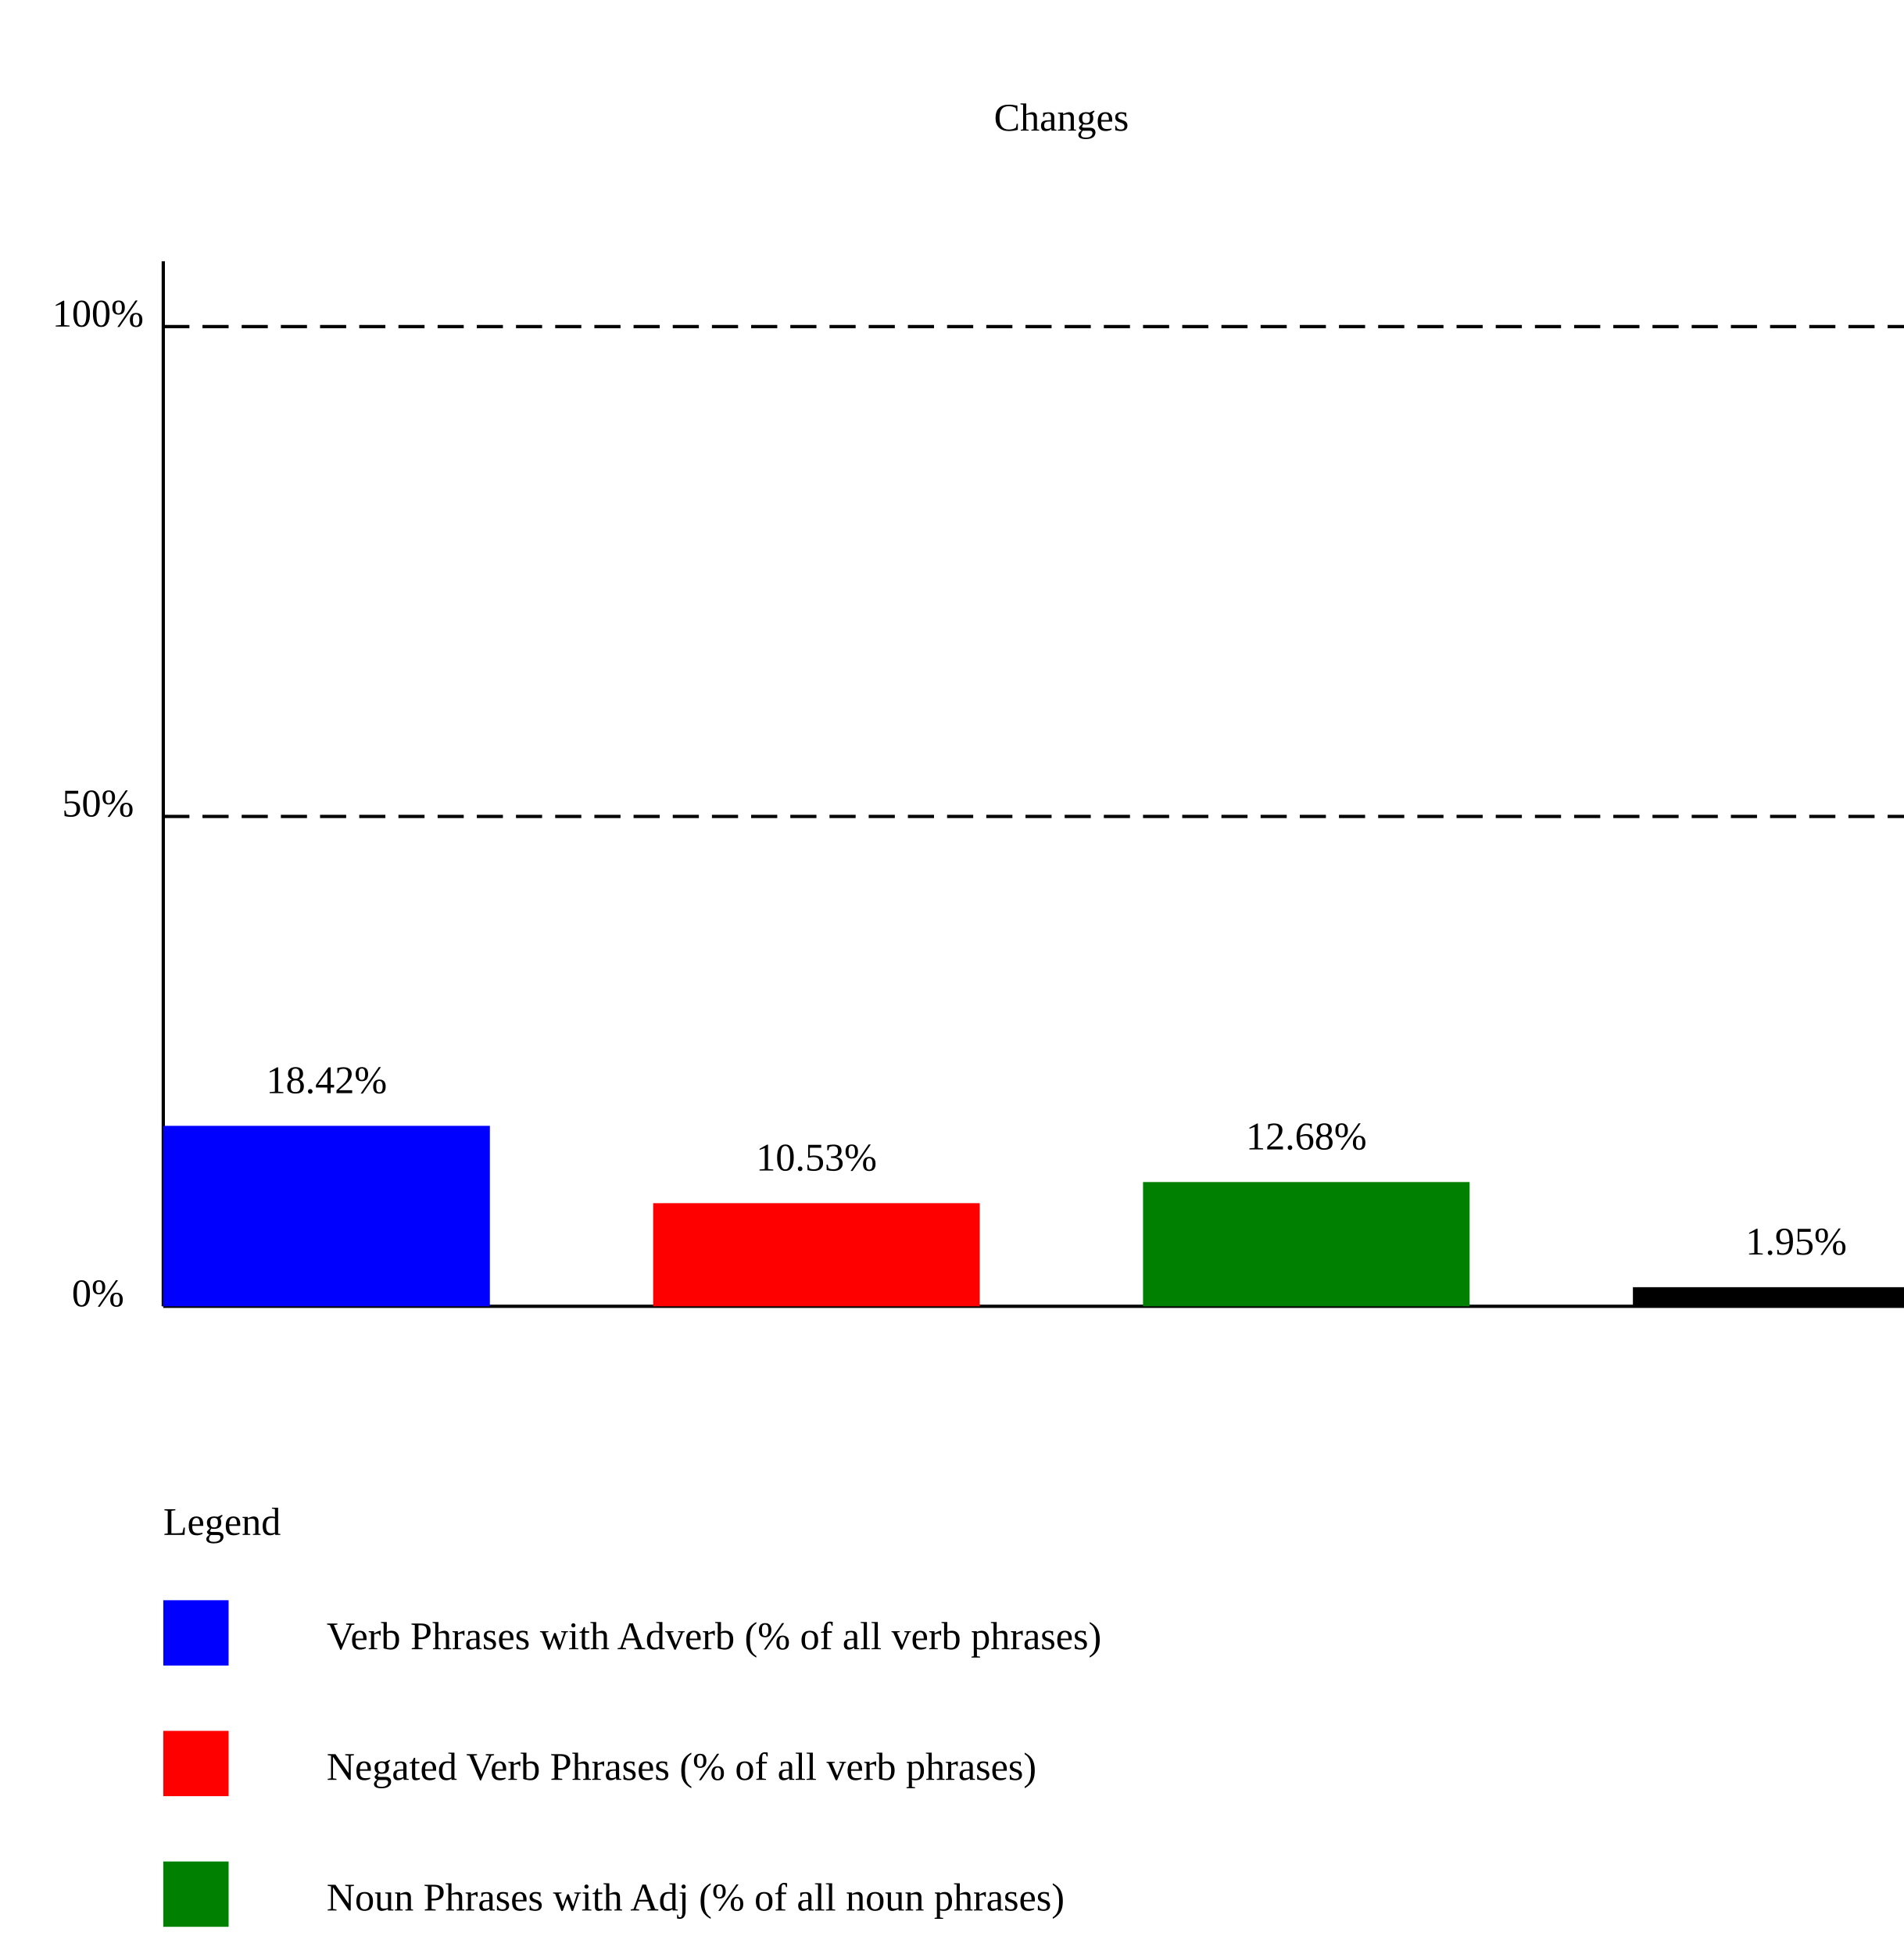
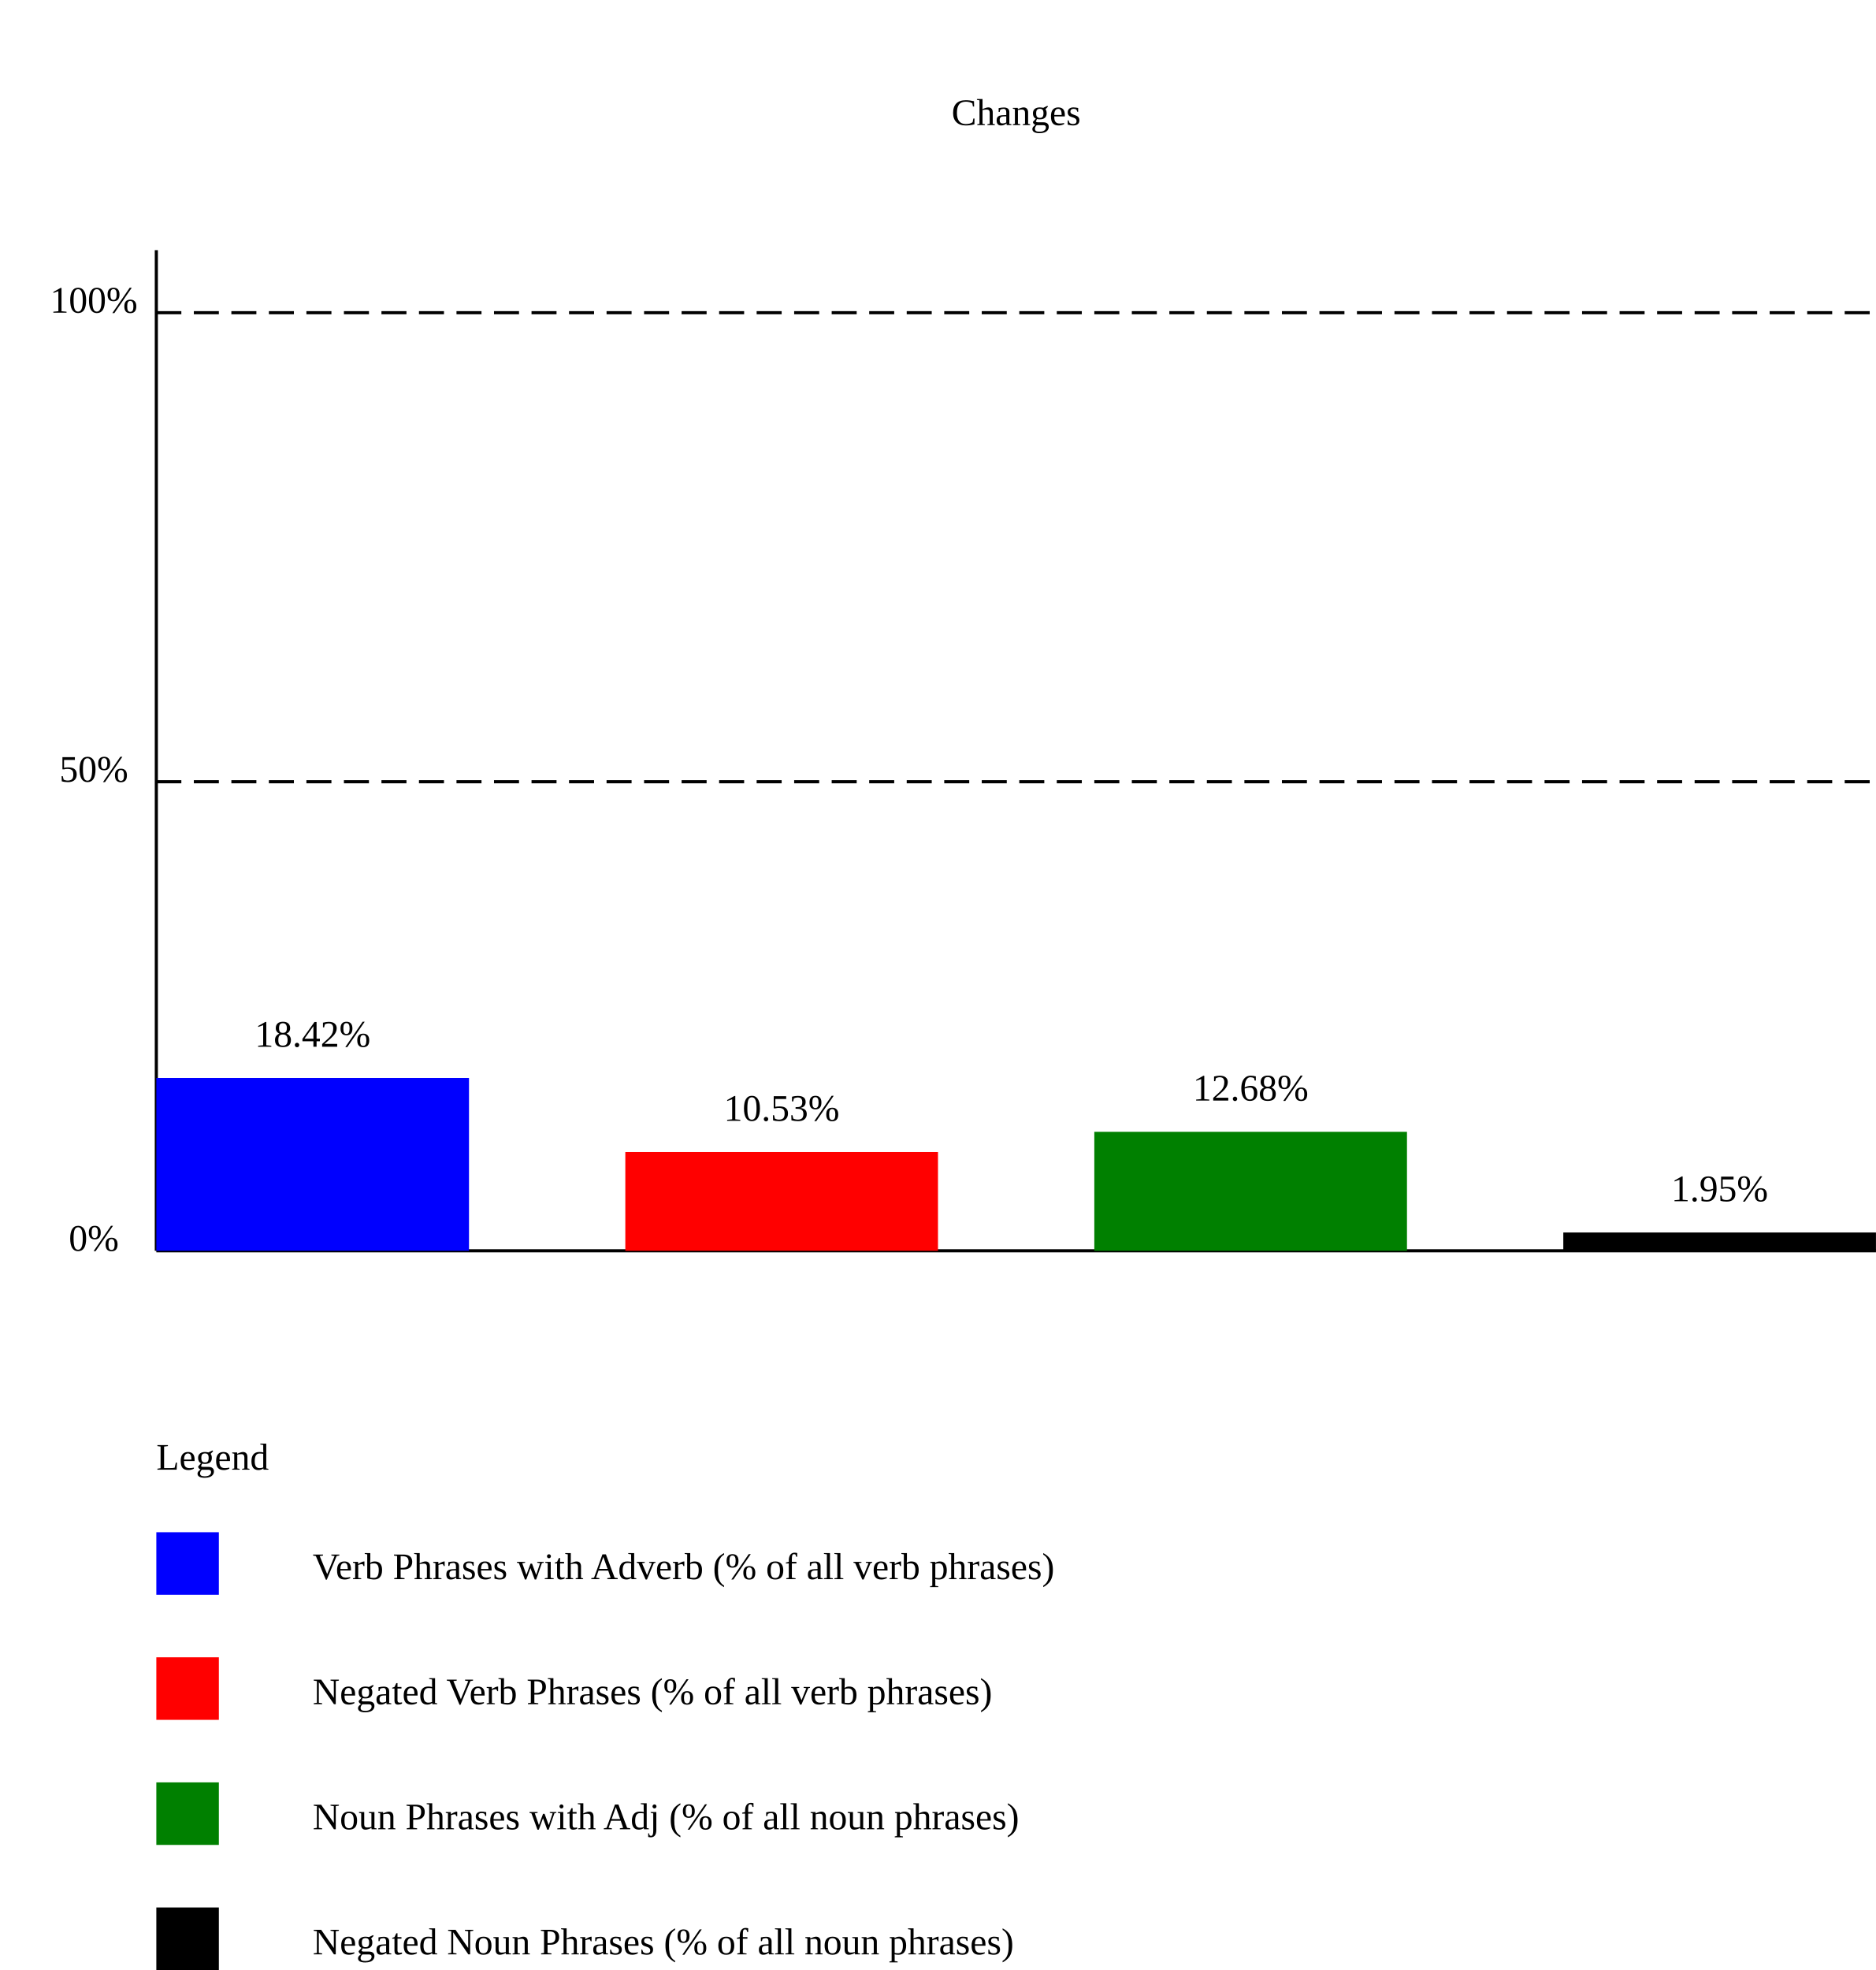
- <svg xmlns="http://www.w3.org/2000/svg" width="100%" height="100%">
+ <svg xmlns="http://www.w3.org/2000/svg" width="100%" height="100%" viewBox="0 0 600 630" preserveAspectRatio="xMidYMid">
  <text x="325" y="40" text-anchor="middle">Changes</text>
  <line x1="50" y1="400" x2="600" y2="400" style="stroke:rgb(0,0,0);stroke-width:1" />
  <line x1="50" y1="400" x2="50" y2="80" style="stroke:rgb(0,0,0);stroke-width:1" />
  <text x="30" y="400" text-anchor="middle">0%</text>
  <text x="30" y="250" text-anchor="middle">50%</text>
  <text x="30" y="100" text-anchor="middle">100%</text>
  <line x1="50" y1="250" x2="600" y2="250" style="stroke:rgb(0,0,0);stroke-width:1" stroke-dasharray="8 4" />
  <line x1="50" y1="100" x2="600" y2="100" style="stroke:rgb(0,0,0);stroke-width:1" stroke-dasharray="8 4" />
  <rect x="50" y="344.737" width="100" height="55.263" style="fill:blue" />
  <rect x="200" y="368.421" width="100" height="31.579" style="fill:red" />
  <rect x="350" y="361.951" width="100" height="38.049" style="fill:green" />
  <rect x="500" y="394.146" width="100" height="5.854" style="fill:black" />
  <text x="100" y="334.737" text-anchor="middle">18.42%</text>
  <text x="250" y="358.421" text-anchor="middle">10.53%</text>
  <text x="400" y="351.951" text-anchor="middle">12.68%</text>
  <text x="550" y="384.146" text-anchor="middle">1.95%</text>
  <text x="50" y="470" text-anchor="left">Legend</text>
  <rect x="50" y="490" width="20" height="20" style="fill:blue" />
  <text x="100" y="505" text-anchor="left">Verb Phrases with Adverb (% of all verb phrases)</text>
  <rect x="50" y="530" width="20" height="20" style="fill:red" />
  <text x="100" y="545" text-anchor="left">Negated Verb Phrases (% of all verb phrases)</text>
  <rect x="50" y="570" width="20" height="20" style="fill:green" />
  <text x="100" y="585" text-anchor="left">Noun Phrases with Adj (% of all noun phrases)</text>
  <rect x="50" y="610" width="20" height="20" style="fill:black" />
  <text x="100" y="625" text-anchor="left">Negated Noun Phrases (% of all noun phrases)</text>
</svg>
